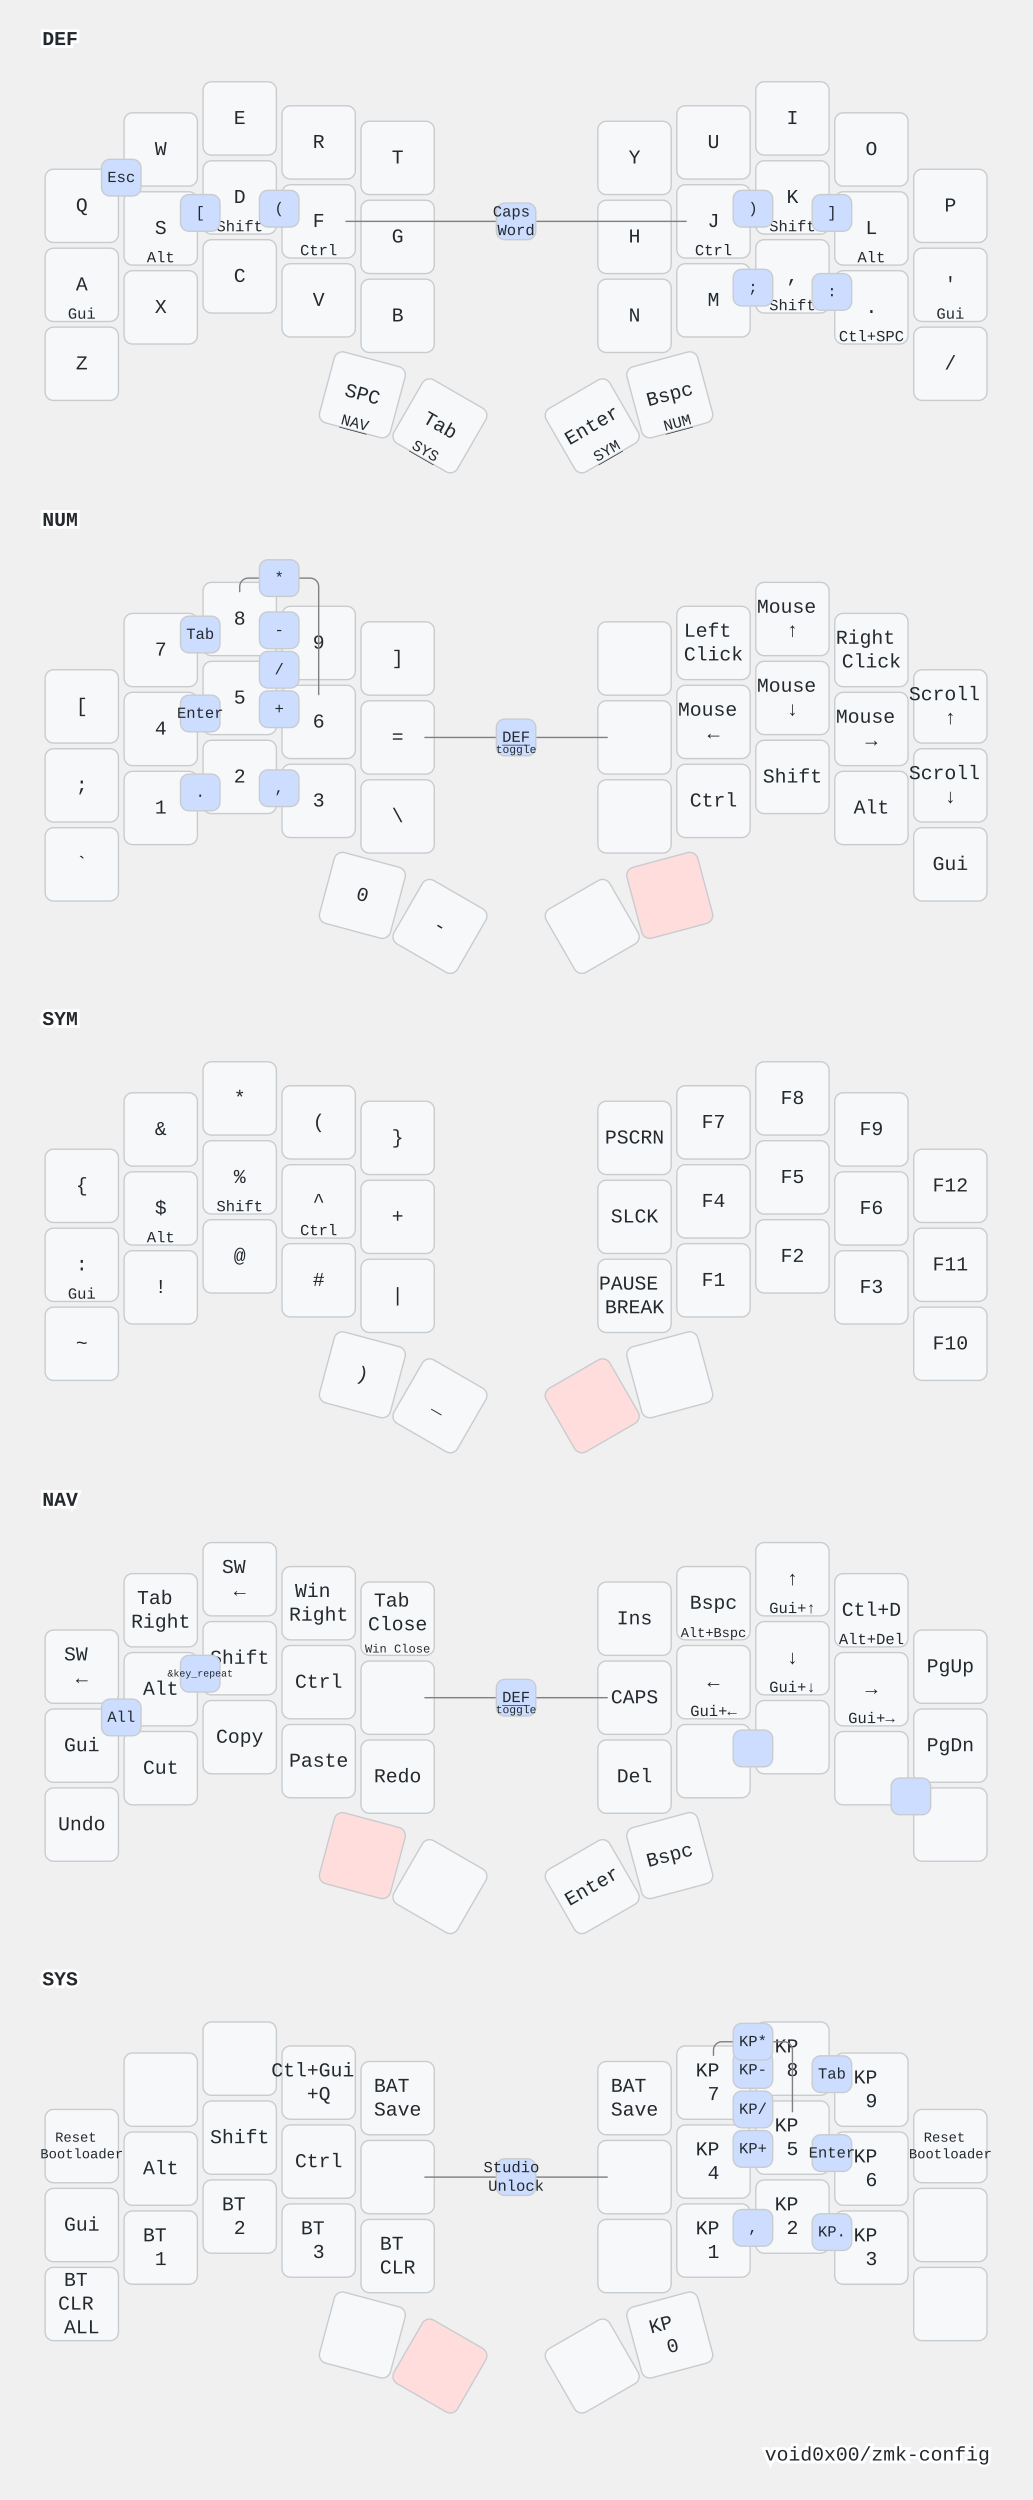
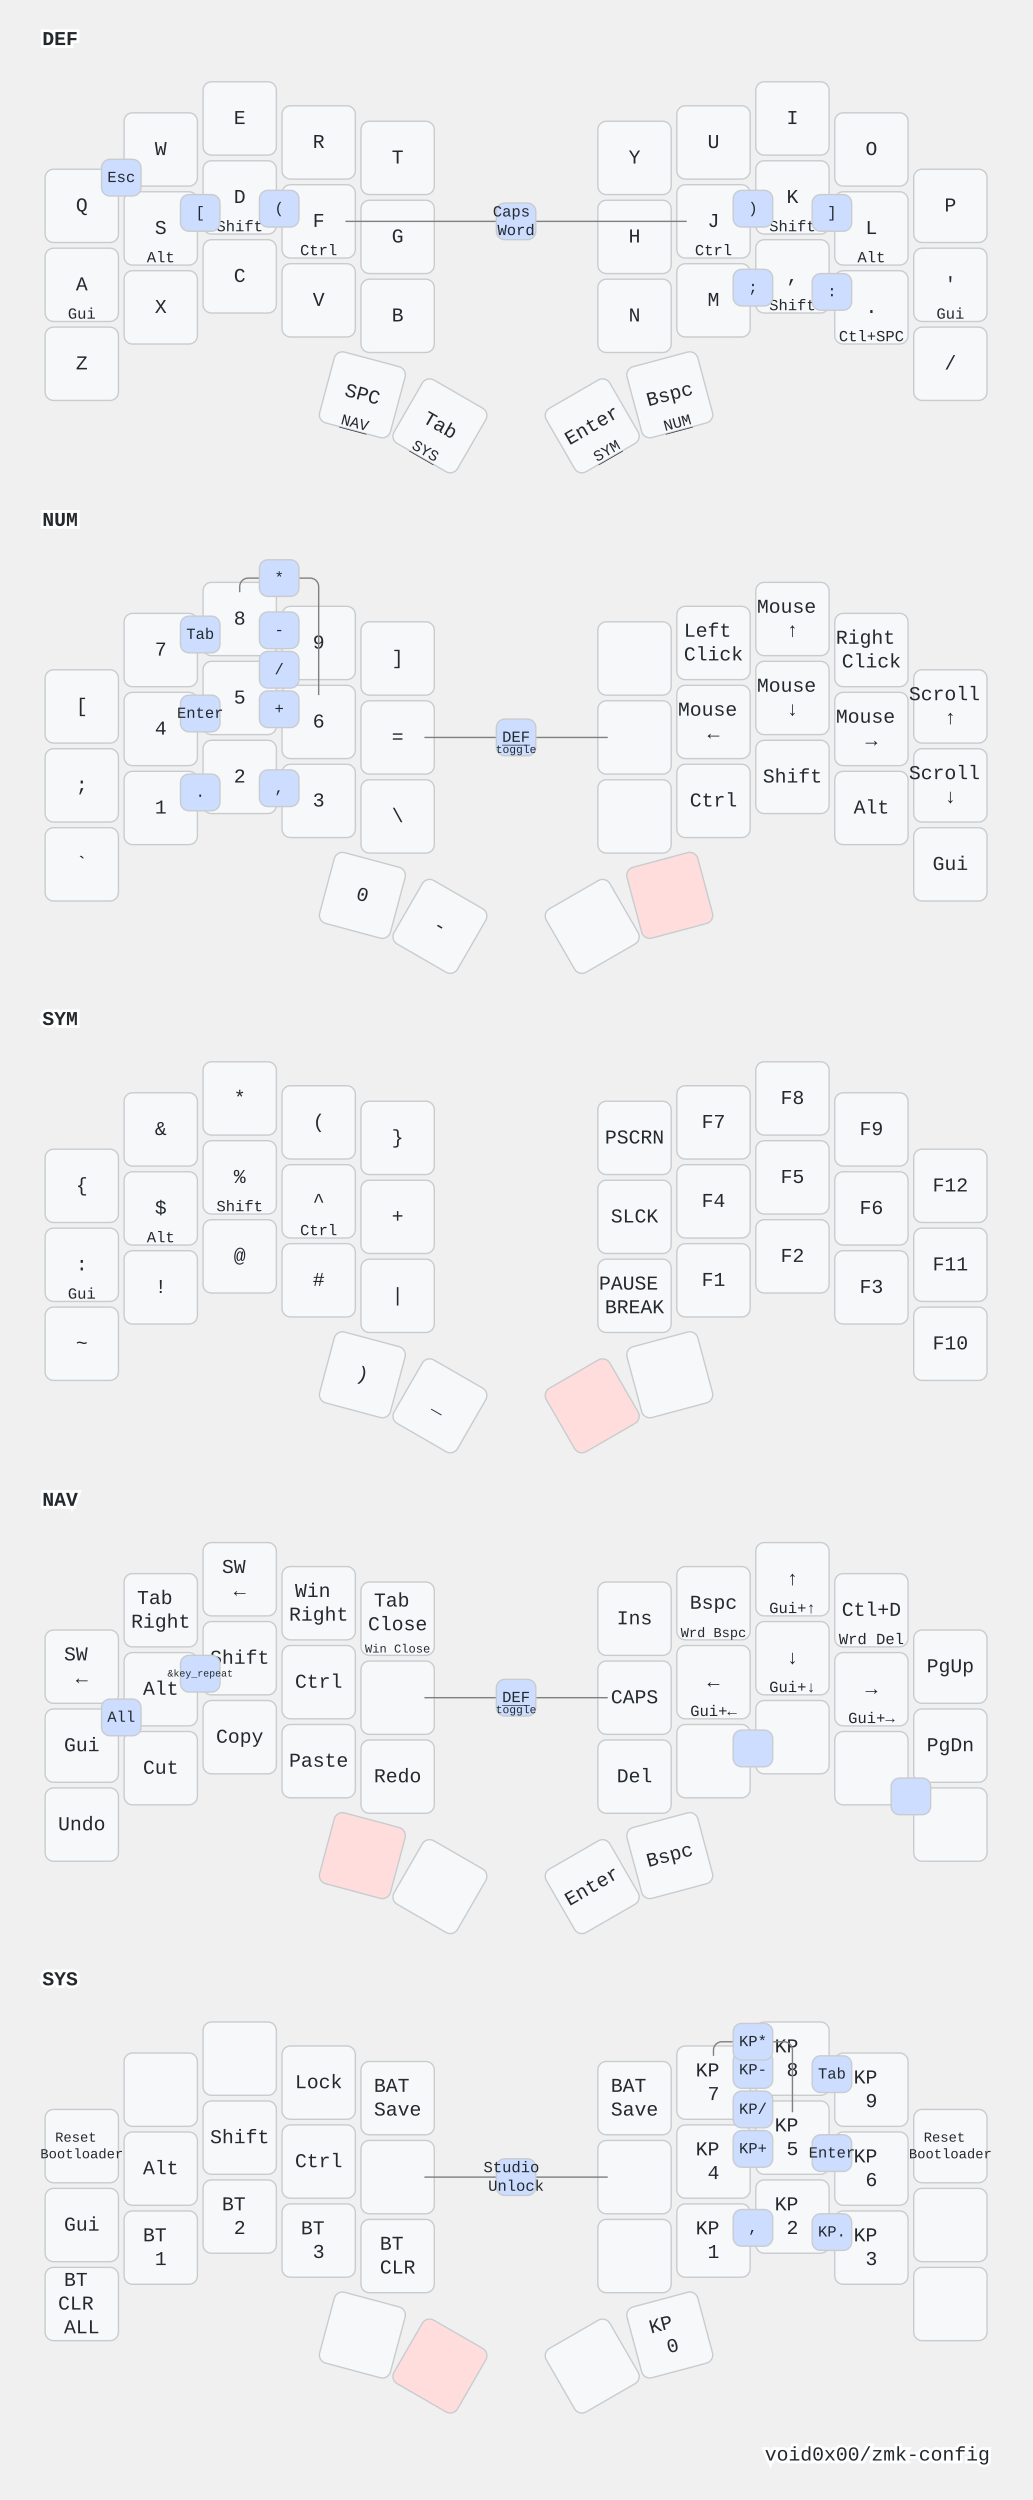
<svg xmlns="http://www.w3.org/2000/svg" xmlns:xlink="http://www.w3.org/1999/xlink" width="732" height="1773" viewBox="0 0 732 1773" class="keymap">
  <defs>/* start glyphs */
<svg id="mdi:play-pause">
      <svg id="mdi-play-pause" viewBox="0 0 24 24">
        <path d="M3,5V19L11,12M13,19H16V5H13M18,5V19H21V5" />
      </svg>
    </svg>
    <svg id="mdi:skip-backward">
      <svg id="mdi-skip-backward" viewBox="0 0 24 24">
        <path d="M20,5V19L13,12M6,5V19H4V5M13,5V19L6,12" />
      </svg>
    </svg>
    <svg id="mdi:skip-forward">
      <svg id="mdi-skip-forward" viewBox="0 0 24 24">
        <path d="M4,5V19L11,12M18,5V19H20V5M11,5V19L18,12" />
      </svg>
    </svg>
    <svg id="mdi:volume-high">
      <svg id="mdi-volume-high" viewBox="0 0 24 24">
        <path d="M14,3.23V5.29C16.89,6.15 19,8.83 19,12C19,15.17 16.89,17.84 14,18.7V20.77C18,19.86 21,16.28 21,12C21,7.72 18,4.14 14,3.23M16.5,12C16.5,10.23 15.5,8.71 14,7.97V16C15.5,15.29 16.5,13.76 16.5,12M3,9V15H7L12,20V4L7,9H3Z" />
      </svg>
    </svg>
    <svg id="mdi:volume-medium">
      <svg id="mdi-volume-medium" viewBox="0 0 24 24">
        <path d="M5,9V15H9L14,20V4L9,9M18.5,12C18.5,10.23 17.5,8.71 16,7.97V16C17.5,15.29 18.5,13.76 18.5,12Z" />
      </svg>
    </svg>
    <svg id="mdi:volume-off">
      <svg id="mdi-volume-off" viewBox="0 0 24 24">
        <path d="M12,4L9.91,6.09L12,8.18M4.27,3L3,4.27L7.73,9H3V15H7L12,20V13.27L16.25,17.53C15.58,18.04 14.83,18.46 14,18.7V20.77C15.38,20.45 16.63,19.82 17.68,18.96L19.73,21L21,19.73L12,10.73M19,12C19,12.94 18.8,13.82 18.46,14.64L19.97,16.15C20.62,14.91 21,13.5 21,12C21,7.72 18,4.14 14,3.23V5.29C16.89,6.15 19,8.83 19,12M16.5,12C16.5,10.23 15.5,8.71 14,7.97V10.18L16.45,12.63C16.5,12.43 16.5,12.21 16.5,12Z" />
      </svg>
    </svg>
  </defs>/* end glyphs */
<style>/* inherit to force styles through use tags */
svg path {
    fill: inherit;
}

/* font and background color specifications */
svg.keymap {
    font-family: SFMono-Regular,Consolas,Liberation Mono,Menlo,monospace;
    font-size: 14px;
    font-kerning: normal;
    text-rendering: optimizeLegibility;
    fill: #24292e;
}

/* default key styling */
rect.key {
    fill: #f6f8fa;
}

rect.key, rect.combo {
    stroke: #c9cccf;
    stroke-width: 1;
}

/* default key side styling, only used is draw_key_sides is set */
rect.side {
    filter: brightness(90%);
}

/* color accent for combo boxes */
rect.combo, rect.combo-separate {
    fill: #cdf;
}

/* color accent for held keys */
rect.held, rect.combo.held {
    fill: #fdd;
}

/* color accent for ghost (optional) keys */
rect.ghost, rect.combo.ghost {
    stroke-dasharray: 4, 4;
    stroke-width: 2;
}

text {
    text-anchor: middle;
    dominant-baseline: middle;
}

/* styling for layer labels */
text.label {
    font-weight: bold;
    text-anchor: start;
    stroke: white;
    stroke-width: 4;
    paint-order: stroke;
}

/* styling for optional footer */
text.footer {
    text-anchor: end;
    dominant-baseline: auto;
    stroke: white;
    stroke-width: 4;
    paint-order: stroke;
}

/* styling for combo tap, and key non-tap label text */
text.combo, text.hold, text.shifted, text.left, text.right, text.tl, text.tr, text.bl, text.br {
    font-size: 11px;
}

text.hold, text.bl, text.br {
    text-anchor: middle;
    dominant-baseline: auto;
}

text.shifted, text.tl, text.tr {
    text-anchor: middle;
    dominant-baseline: hanging;
}

text.left, text.tl, text.bl {
    text-anchor: start;
}

text.right, text.tr, text.br {
    text-anchor: end;
}

text.layer-activator {
    text-decoration: underline;
}

/* styling for hold/shifted label text in combo box */
text.combo.hold, text.combo.shifted, text.combo.left, text.combo.right {
    font-size: 8px;
}

/* lighter symbol for transparent keys */
text.trans {
    fill: #7b7e81;
}

/* styling for combo dendrons */
path.combo {
    stroke-width: 1;
    stroke: gray;
    fill: none;
}

/* Start Tabler Icons Cleanup */
/* cannot use height/width with glyphs */
.icon-tabler &gt; path {
    fill: inherit;
    stroke: inherit;
    stroke-width: 2;
}
/* hide tabler's default box */
.icon-tabler &gt; path[stroke="none"][fill="none"] {
    visibility: hidden;
}
/* End Tabler Icons Cleanup */

@media (prefers-color-scheme: dark) {
svg.keymap { fill: #d1d6db; }
rect.key { fill: #3f4750; }
rect.key, rect.combo { stroke: #60666c; }
rect.combo, rect.combo-separate { fill: #1f3d7a; }
rect.held, rect.combo.held { fill: #854747; }
text.label, text.footer { stroke: black; }
text.trans { fill: #7e8184; }
path.combo { stroke: #7f7f7f; }

}</style>
  <g transform="translate(30, 0)" class="layer-DEF">
    <text x="0" y="28" class="label" id="DEF">DEF</text>
    <g transform="translate(0, 56)">
      <g transform="translate(28, 90)" class="key keypos-0">
        <rect rx="6" ry="6" x="-26" y="-26" width="52" height="52" class="key" />
        <text x="0" y="0" class="key tap">Q</text>
      </g>
      <g transform="translate(84, 50)" class="key keypos-1">
        <rect rx="6" ry="6" x="-26" y="-26" width="52" height="52" class="key" />
        <text x="0" y="0" class="key tap">W</text>
      </g>
      <g transform="translate(140, 28)" class="key keypos-2">
        <rect rx="6" ry="6" x="-26" y="-26" width="52" height="52" class="key" />
        <text x="0" y="0" class="key tap">E</text>
      </g>
      <g transform="translate(196, 45)" class="key keypos-3">
        <rect rx="6" ry="6" x="-26" y="-26" width="52" height="52" class="key" />
        <text x="0" y="0" class="key tap">R</text>
      </g>
      <g transform="translate(252, 56)" class="key keypos-4">
        <rect rx="6" ry="6" x="-26" y="-26" width="52" height="52" class="key" />
        <text x="0" y="0" class="key tap">T</text>
      </g>
      <g transform="translate(420, 56)" class="key keypos-5">
        <rect rx="6" ry="6" x="-26" y="-26" width="52" height="52" class="key" />
        <text x="0" y="0" class="key tap">Y</text>
      </g>
      <g transform="translate(476, 45)" class="key keypos-6">
        <rect rx="6" ry="6" x="-26" y="-26" width="52" height="52" class="key" />
        <text x="0" y="0" class="key tap">U</text>
      </g>
      <g transform="translate(532, 28)" class="key keypos-7">
        <rect rx="6" ry="6" x="-26" y="-26" width="52" height="52" class="key" />
        <text x="0" y="0" class="key tap">I</text>
      </g>
      <g transform="translate(588, 50)" class="key keypos-8">
        <rect rx="6" ry="6" x="-26" y="-26" width="52" height="52" class="key" />
        <text x="0" y="0" class="key tap">O</text>
      </g>
      <g transform="translate(644, 90)" class="key keypos-9">
        <rect rx="6" ry="6" x="-26" y="-26" width="52" height="52" class="key" />
        <text x="0" y="0" class="key tap">P</text>
      </g>
      <g transform="translate(28, 146)" class="key keypos-10">
        <rect rx="6" ry="6" x="-26" y="-26" width="52" height="52" class="key" />
        <text x="0" y="0" class="key tap">A</text>
        <text x="0" y="24" class="key hold">Gui</text>
      </g>
      <g transform="translate(84, 106)" class="key keypos-11">
        <rect rx="6" ry="6" x="-26" y="-26" width="52" height="52" class="key" />
        <text x="0" y="0" class="key tap">S</text>
        <text x="0" y="24" class="key hold">Alt</text>
      </g>
      <g transform="translate(140, 84)" class="key keypos-12">
        <rect rx="6" ry="6" x="-26" y="-26" width="52" height="52" class="key" />
        <text x="0" y="0" class="key tap">D</text>
        <text x="0" y="24" class="key hold">Shift</text>
      </g>
      <g transform="translate(196, 101)" class="key keypos-13">
        <rect rx="6" ry="6" x="-26" y="-26" width="52" height="52" class="key" />
        <text x="0" y="0" class="key tap">F</text>
        <text x="0" y="24" class="key hold">Ctrl</text>
      </g>
      <g transform="translate(252, 112)" class="key keypos-14">
        <rect rx="6" ry="6" x="-26" y="-26" width="52" height="52" class="key" />
        <text x="0" y="0" class="key tap">G</text>
      </g>
      <g transform="translate(420, 112)" class="key keypos-15">
        <rect rx="6" ry="6" x="-26" y="-26" width="52" height="52" class="key" />
        <text x="0" y="0" class="key tap">H</text>
      </g>
      <g transform="translate(476, 101)" class="key keypos-16">
        <rect rx="6" ry="6" x="-26" y="-26" width="52" height="52" class="key" />
        <text x="0" y="0" class="key tap">J</text>
        <text x="0" y="24" class="key hold">Ctrl</text>
      </g>
      <g transform="translate(532, 84)" class="key keypos-17">
        <rect rx="6" ry="6" x="-26" y="-26" width="52" height="52" class="key" />
        <text x="0" y="0" class="key tap">K</text>
        <text x="0" y="24" class="key hold">Shift</text>
      </g>
      <g transform="translate(588, 106)" class="key keypos-18">
        <rect rx="6" ry="6" x="-26" y="-26" width="52" height="52" class="key" />
        <text x="0" y="0" class="key tap">L</text>
        <text x="0" y="24" class="key hold">Alt</text>
      </g>
      <g transform="translate(644, 146)" class="key keypos-19">
        <rect rx="6" ry="6" x="-26" y="-26" width="52" height="52" class="key" />
        <text x="0" y="0" class="key tap">'</text>
        <text x="0" y="24" class="key hold">Gui</text>
      </g>
      <g transform="translate(28, 202)" class="key keypos-20">
        <rect rx="6" ry="6" x="-26" y="-26" width="52" height="52" class="key" />
        <text x="0" y="0" class="key tap">Z</text>
      </g>
      <g transform="translate(84, 162)" class="key keypos-21">
        <rect rx="6" ry="6" x="-26" y="-26" width="52" height="52" class="key" />
        <text x="0" y="0" class="key tap">X</text>
      </g>
      <g transform="translate(140, 140)" class="key keypos-22">
        <rect rx="6" ry="6" x="-26" y="-26" width="52" height="52" class="key" />
        <text x="0" y="0" class="key tap">C</text>
      </g>
      <g transform="translate(196, 157)" class="key keypos-23">
        <rect rx="6" ry="6" x="-26" y="-26" width="52" height="52" class="key" />
        <text x="0" y="0" class="key tap">V</text>
      </g>
      <g transform="translate(252, 168)" class="key keypos-24">
        <rect rx="6" ry="6" x="-26" y="-26" width="52" height="52" class="key" />
        <text x="0" y="0" class="key tap">B</text>
      </g>
      <g transform="translate(420, 168)" class="key keypos-25">
        <rect rx="6" ry="6" x="-26" y="-26" width="52" height="52" class="key" />
        <text x="0" y="0" class="key tap">N</text>
      </g>
      <g transform="translate(476, 157)" class="key keypos-26">
        <rect rx="6" ry="6" x="-26" y="-26" width="52" height="52" class="key" />
        <text x="0" y="0" class="key tap">M</text>
      </g>
      <g transform="translate(532, 140)" class="key keypos-27">
        <rect rx="6" ry="6" x="-26" y="-26" width="52" height="52" class="key" />
        <text x="0" y="0" class="key tap">,</text>
        <text x="0" y="24" class="key hold">Shift</text>
      </g>
      <g transform="translate(588, 162)" class="key keypos-28">
        <rect rx="6" ry="6" x="-26" y="-26" width="52" height="52" class="key" />
        <text x="0" y="0" class="key tap">.</text>
        <text x="0" y="24" class="key hold">Ctl+SPC</text>
      </g>
      <g transform="translate(644, 202)" class="key keypos-29">
        <rect rx="6" ry="6" x="-26" y="-26" width="52" height="52" class="key" />
        <text x="0" y="0" class="key tap">/</text>
      </g>
      <g transform="translate(227, 224) rotate(15.0)" class="key keypos-30">
        <rect rx="6" ry="6" x="-26" y="-26" width="52" height="52" class="key" />
        <text x="0" y="0" class="key tap">SPC</text>
        <a href="#NAV">
          <text x="0" y="24" class="key hold layer-activator">NAV</text>
        </a>
      </g>
      <g transform="translate(282, 246) rotate(30.0)" class="key keypos-31">
        <rect rx="6" ry="6" x="-26" y="-26" width="52" height="52" class="key" />
        <text x="0" y="0" class="key tap">Tab</text>
        <a href="#SYS">
          <text x="0" y="24" class="key hold layer-activator">SYS</text>
        </a>
      </g>
      <g transform="translate(390, 246) rotate(-30.0)" class="key keypos-32">
        <rect rx="6" ry="6" x="-26" y="-26" width="52" height="52" class="key" />
        <text x="0" y="0" class="key tap">Enter</text>
        <a href="#SYM">
          <text x="0" y="24" class="key hold layer-activator">SYM</text>
        </a>
      </g>
      <g transform="translate(445, 224) rotate(-15.0)" class="key keypos-33">
        <rect rx="6" ry="6" x="-26" y="-26" width="52" height="52" class="key" />
        <text x="0" y="0" class="key tap">Bspc</text>
        <a href="#NUM">
          <text x="0" y="24" class="key hold layer-activator">NUM</text>
        </a>
      </g>
      <g class="combo combopos-0">
        <rect rx="6" ry="6" x="42" y="57" width="28" height="26" class="combo" />
        <text x="56" y="70" class="combo tap">Esc</text>
      </g>
      <g class="combo combopos-1">
        <rect rx="6" ry="6" x="154" y="79" width="28" height="26" class="combo" />
        <text x="168" y="92" class="combo tap">(</text>
      </g>
      <g class="combo combopos-2">
        <rect rx="6" ry="6" x="490" y="79" width="28" height="26" class="combo" />
        <text x="504" y="92" class="combo tap">)</text>
      </g>
      <g class="combo combopos-3">
        <rect rx="6" ry="6" x="98" y="82" width="28" height="26" class="combo" />
        <text x="112" y="95" class="combo tap">[</text>
      </g>
      <g class="combo combopos-4">
        <rect rx="6" ry="6" x="546" y="82" width="28" height="26" class="combo" />
        <text x="560" y="95" class="combo tap">]</text>
      </g>
      <g class="combo combopos-5">
        <rect rx="6" ry="6" x="490" y="135" width="28" height="26" class="combo" />
        <text x="504" y="148" class="combo tap">;</text>
      </g>
      <g class="combo combopos-6">
        <rect rx="6" ry="6" x="546" y="138" width="28" height="26" class="combo" />
        <text x="560" y="151" class="combo tap">:</text>
      </g>
      <g class="combo combopos-7">
        <path d="M336,101 l-121,0" class="combo" />
        <path d="M336,101 l121,0" class="combo" />
        <rect rx="6" ry="6" x="322" y="88" width="28" height="26" class="combo" />
        <text x="336" y="101" class="combo tap">
          <tspan x="336" dy="-0.6em">Caps</tspan>
          <tspan x="336" dy="1.2em">Word</tspan>
        </text>
      </g>
    </g>
  </g>
  <g transform="translate(30, 341)" class="layer-NUM">
    <text x="0" y="28" class="label" id="NUM">NUM</text>
    <g transform="translate(0, 70)">
      <g transform="translate(28, 90)" class="key keypos-0">
        <rect rx="6" ry="6" x="-26" y="-26" width="52" height="52" class="key" />
        <text x="0" y="0" class="key tap">[</text>
      </g>
      <g transform="translate(84, 50)" class="key keypos-1">
        <rect rx="6" ry="6" x="-26" y="-26" width="52" height="52" class="key" />
        <text x="0" y="0" class="key tap">7</text>
      </g>
      <g transform="translate(140, 28)" class="key keypos-2">
        <rect rx="6" ry="6" x="-26" y="-26" width="52" height="52" class="key" />
        <text x="0" y="0" class="key tap">8</text>
      </g>
      <g transform="translate(196, 45)" class="key keypos-3">
        <rect rx="6" ry="6" x="-26" y="-26" width="52" height="52" class="key" />
        <text x="0" y="0" class="key tap">9</text>
      </g>
      <g transform="translate(252, 56)" class="key keypos-4">
        <rect rx="6" ry="6" x="-26" y="-26" width="52" height="52" class="key" />
        <text x="0" y="0" class="key tap">]</text>
      </g>
      <g transform="translate(420, 56)" class="key keypos-5">
        <rect rx="6" ry="6" x="-26" y="-26" width="52" height="52" class="key" />
      </g>
      <g transform="translate(476, 45)" class="key keypos-6">
        <rect rx="6" ry="6" x="-26" y="-26" width="52" height="52" class="key" />
        <text x="0" y="0" class="key tap">
          <tspan x="0" dy="-0.6em">Left</tspan>
          <tspan x="0" dy="1.2em">Click</tspan>
        </text>
      </g>
      <g transform="translate(532, 28)" class="key keypos-7">
        <rect rx="6" ry="6" x="-26" y="-26" width="52" height="52" class="key" />
        <text x="0" y="0" class="key tap">
          <tspan x="0" dy="-0.6em">Mouse</tspan>
          <tspan x="0" dy="1.2em">↑</tspan>
        </text>
      </g>
      <g transform="translate(588, 50)" class="key keypos-8">
        <rect rx="6" ry="6" x="-26" y="-26" width="52" height="52" class="key" />
        <text x="0" y="0" class="key tap">
          <tspan x="0" dy="-0.6em">Right</tspan>
          <tspan x="0" dy="1.2em">Click</tspan>
        </text>
      </g>
      <g transform="translate(644, 90)" class="key keypos-9">
        <rect rx="6" ry="6" x="-26" y="-26" width="52" height="52" class="key" />
        <text x="0" y="0" class="key tap">
          <tspan x="0" dy="-0.6em">Scroll</tspan>
          <tspan x="0" dy="1.2em">↑</tspan>
        </text>
      </g>
      <g transform="translate(28, 146)" class="key keypos-10">
        <rect rx="6" ry="6" x="-26" y="-26" width="52" height="52" class="key" />
        <text x="0" y="0" class="key tap">;</text>
      </g>
      <g transform="translate(84, 106)" class="key keypos-11">
        <rect rx="6" ry="6" x="-26" y="-26" width="52" height="52" class="key" />
        <text x="0" y="0" class="key tap">4</text>
      </g>
      <g transform="translate(140, 84)" class="key keypos-12">
        <rect rx="6" ry="6" x="-26" y="-26" width="52" height="52" class="key" />
        <text x="0" y="0" class="key tap">5</text>
      </g>
      <g transform="translate(196, 101)" class="key keypos-13">
        <rect rx="6" ry="6" x="-26" y="-26" width="52" height="52" class="key" />
        <text x="0" y="0" class="key tap">6</text>
      </g>
      <g transform="translate(252, 112)" class="key keypos-14">
        <rect rx="6" ry="6" x="-26" y="-26" width="52" height="52" class="key" />
        <text x="0" y="0" class="key tap">=</text>
      </g>
      <g transform="translate(420, 112)" class="key keypos-15">
        <rect rx="6" ry="6" x="-26" y="-26" width="52" height="52" class="key" />
      </g>
      <g transform="translate(476, 101)" class="key keypos-16">
        <rect rx="6" ry="6" x="-26" y="-26" width="52" height="52" class="key" />
        <text x="0" y="0" class="key tap">
          <tspan x="0" dy="-0.6em">Mouse</tspan>
          <tspan x="0" dy="1.2em">←</tspan>
        </text>
      </g>
      <g transform="translate(532, 84)" class="key keypos-17">
        <rect rx="6" ry="6" x="-26" y="-26" width="52" height="52" class="key" />
        <text x="0" y="0" class="key tap">
          <tspan x="0" dy="-0.6em">Mouse</tspan>
          <tspan x="0" dy="1.2em">↓</tspan>
        </text>
      </g>
      <g transform="translate(588, 106)" class="key keypos-18">
        <rect rx="6" ry="6" x="-26" y="-26" width="52" height="52" class="key" />
        <text x="0" y="0" class="key tap">
          <tspan x="0" dy="-0.6em">Mouse</tspan>
          <tspan x="0" dy="1.2em">→</tspan>
        </text>
      </g>
      <g transform="translate(644, 146)" class="key keypos-19">
        <rect rx="6" ry="6" x="-26" y="-26" width="52" height="52" class="key" />
        <text x="0" y="0" class="key tap">
          <tspan x="0" dy="-0.6em">Scroll</tspan>
          <tspan x="0" dy="1.2em">↓</tspan>
        </text>
      </g>
      <g transform="translate(28, 202)" class="key keypos-20">
        <rect rx="6" ry="6" x="-26" y="-26" width="52" height="52" class="key" />
        <text x="0" y="0" class="key tap">`</text>
      </g>
      <g transform="translate(84, 162)" class="key keypos-21">
        <rect rx="6" ry="6" x="-26" y="-26" width="52" height="52" class="key" />
        <text x="0" y="0" class="key tap">1</text>
      </g>
      <g transform="translate(140, 140)" class="key keypos-22">
        <rect rx="6" ry="6" x="-26" y="-26" width="52" height="52" class="key" />
        <text x="0" y="0" class="key tap">2</text>
      </g>
      <g transform="translate(196, 157)" class="key keypos-23">
        <rect rx="6" ry="6" x="-26" y="-26" width="52" height="52" class="key" />
        <text x="0" y="0" class="key tap">3</text>
      </g>
      <g transform="translate(252, 168)" class="key keypos-24">
        <rect rx="6" ry="6" x="-26" y="-26" width="52" height="52" class="key" />
        <text x="0" y="0" class="key tap">\</text>
      </g>
      <g transform="translate(420, 168)" class="key keypos-25">
        <rect rx="6" ry="6" x="-26" y="-26" width="52" height="52" class="key" />
      </g>
      <g transform="translate(476, 157)" class="key keypos-26">
        <rect rx="6" ry="6" x="-26" y="-26" width="52" height="52" class="key" />
        <text x="0" y="0" class="key tap">Ctrl</text>
      </g>
      <g transform="translate(532, 140)" class="key keypos-27">
        <rect rx="6" ry="6" x="-26" y="-26" width="52" height="52" class="key" />
        <text x="0" y="0" class="key tap">Shift</text>
      </g>
      <g transform="translate(588, 162)" class="key keypos-28">
        <rect rx="6" ry="6" x="-26" y="-26" width="52" height="52" class="key" />
        <text x="0" y="0" class="key tap">Alt</text>
      </g>
      <g transform="translate(644, 202)" class="key keypos-29">
        <rect rx="6" ry="6" x="-26" y="-26" width="52" height="52" class="key" />
        <text x="0" y="0" class="key tap">Gui</text>
      </g>
      <g transform="translate(227, 224) rotate(15.0)" class="key keypos-30">
        <rect rx="6" ry="6" x="-26" y="-26" width="52" height="52" class="key" />
        <text x="0" y="0" class="key tap">0</text>
      </g>
      <g transform="translate(282, 246) rotate(30.0)" class="key keypos-31">
        <rect rx="6" ry="6" x="-26" y="-26" width="52" height="52" class="key" />
        <text x="0" y="0" class="key tap">-</text>
      </g>
      <g transform="translate(390, 246) rotate(-30.0)" class="key trans keypos-32">
        <rect rx="6" ry="6" x="-26" y="-26" width="52" height="52" class="key trans" />
      </g>
      <g transform="translate(445, 224) rotate(-15.0)" class="key held keypos-33">
        <rect rx="6" ry="6" x="-26" y="-26" width="52" height="52" class="key held" />
      </g>
      <g class="combo combopos-0">
        <path d="M336,112 l-65,0" class="combo" />
        <path d="M336,112 l65,0" class="combo" />
        <rect rx="6" ry="6" x="322" y="99" width="28" height="26" class="combo" />
        <a href="#DEF">
          <text x="336" y="112" class="combo tap layer-activator">DEF</text>
        </a>
        <text x="336" y="123" class="combo hold">toggle</text>
      </g>
      <g class="combo combopos-1">
        <rect rx="6" ry="6" x="154" y="79" width="28" height="26" class="combo" />
        <text x="168" y="92" class="combo tap">+</text>
      </g>
      <g class="combo combopos-2">
        <rect rx="6" ry="6" x="154" y="23" width="28" height="26" class="combo" />
        <text x="168" y="36" class="combo tap">-</text>
      </g>
      <g class="combo combopos-3">
        <path d="M168,-1 h-22 a6.0,6.0 0 0 0 -6.0,6.0 v4" class="combo" />
        <path d="M168,-1 h22 a6.0,6.0 0 0 1 6.0,6.0 v77" class="combo" />
        <rect rx="6" ry="6" x="154" y="-14" width="28" height="26" class="combo" />
        <text x="168" y="-1" class="combo tap">*</text>
      </g>
      <g class="combo combopos-4">
        <rect rx="6" ry="6" x="154" y="51" width="28" height="26" class="combo" />
        <text x="168" y="64" class="combo tap">/</text>
      </g>
      <g class="combo combopos-5">
        <rect rx="6" ry="6" x="154" y="135" width="28" height="26" class="combo" />
        <text x="168" y="148" class="combo tap">,</text>
      </g>
      <g class="combo combopos-6">
        <rect rx="6" ry="6" x="98" y="138" width="28" height="26" class="combo" />
        <text x="112" y="151" class="combo tap">.</text>
      </g>
      <g class="combo combopos-7">
        <rect rx="6" ry="6" x="98" y="82" width="28" height="26" class="combo" />
        <text x="112" y="95" class="combo tap">Enter</text>
      </g>
      <g class="combo combopos-8">
        <rect rx="6" ry="6" x="98" y="26" width="28" height="26" class="combo" />
        <text x="112" y="39" class="combo tap">Tab</text>
      </g>
    </g>
  </g>
  <g transform="translate(30, 695)" class="layer-SYM">
    <text x="0" y="28" class="label" id="SYM">SYM</text>
    <g transform="translate(0, 56)">
      <g transform="translate(28, 90)" class="key keypos-0">
        <rect rx="6" ry="6" x="-26" y="-26" width="52" height="52" class="key" />
        <text x="0" y="0" class="key tap">{</text>
      </g>
      <g transform="translate(84, 50)" class="key keypos-1">
        <rect rx="6" ry="6" x="-26" y="-26" width="52" height="52" class="key" />
        <text x="0" y="0" class="key tap">&amp;</text>
      </g>
      <g transform="translate(140, 28)" class="key keypos-2">
        <rect rx="6" ry="6" x="-26" y="-26" width="52" height="52" class="key" />
        <text x="0" y="0" class="key tap">*</text>
      </g>
      <g transform="translate(196, 45)" class="key keypos-3">
        <rect rx="6" ry="6" x="-26" y="-26" width="52" height="52" class="key" />
        <text x="0" y="0" class="key tap">(</text>
      </g>
      <g transform="translate(252, 56)" class="key keypos-4">
        <rect rx="6" ry="6" x="-26" y="-26" width="52" height="52" class="key" />
        <text x="0" y="0" class="key tap">}</text>
      </g>
      <g transform="translate(420, 56)" class="key keypos-5">
        <rect rx="6" ry="6" x="-26" y="-26" width="52" height="52" class="key" />
        <text x="0" y="0" class="key tap">PSCRN</text>
      </g>
      <g transform="translate(476, 45)" class="key keypos-6">
        <rect rx="6" ry="6" x="-26" y="-26" width="52" height="52" class="key" />
        <text x="0" y="0" class="key tap">F7</text>
      </g>
      <g transform="translate(532, 28)" class="key keypos-7">
        <rect rx="6" ry="6" x="-26" y="-26" width="52" height="52" class="key" />
        <text x="0" y="0" class="key tap">F8</text>
      </g>
      <g transform="translate(588, 50)" class="key keypos-8">
        <rect rx="6" ry="6" x="-26" y="-26" width="52" height="52" class="key" />
        <text x="0" y="0" class="key tap">F9</text>
      </g>
      <g transform="translate(644, 90)" class="key keypos-9">
        <rect rx="6" ry="6" x="-26" y="-26" width="52" height="52" class="key" />
        <text x="0" y="0" class="key tap">F12</text>
      </g>
      <g transform="translate(28, 146)" class="key keypos-10">
        <rect rx="6" ry="6" x="-26" y="-26" width="52" height="52" class="key" />
        <text x="0" y="0" class="key tap">:</text>
        <text x="0" y="24" class="key hold">Gui</text>
      </g>
      <g transform="translate(84, 106)" class="key keypos-11">
        <rect rx="6" ry="6" x="-26" y="-26" width="52" height="52" class="key" />
        <text x="0" y="0" class="key tap">$</text>
        <text x="0" y="24" class="key hold">Alt</text>
      </g>
      <g transform="translate(140, 84)" class="key keypos-12">
        <rect rx="6" ry="6" x="-26" y="-26" width="52" height="52" class="key" />
        <text x="0" y="0" class="key tap">%</text>
        <text x="0" y="24" class="key hold">Shift</text>
      </g>
      <g transform="translate(196, 101)" class="key keypos-13">
        <rect rx="6" ry="6" x="-26" y="-26" width="52" height="52" class="key" />
        <text x="0" y="0" class="key tap">^</text>
        <text x="0" y="24" class="key hold">Ctrl</text>
      </g>
      <g transform="translate(252, 112)" class="key keypos-14">
        <rect rx="6" ry="6" x="-26" y="-26" width="52" height="52" class="key" />
        <text x="0" y="0" class="key tap">+</text>
      </g>
      <g transform="translate(420, 112)" class="key keypos-15">
        <rect rx="6" ry="6" x="-26" y="-26" width="52" height="52" class="key" />
        <text x="0" y="0" class="key tap">SLCK</text>
      </g>
      <g transform="translate(476, 101)" class="key keypos-16">
        <rect rx="6" ry="6" x="-26" y="-26" width="52" height="52" class="key" />
        <text x="0" y="0" class="key tap">F4</text>
      </g>
      <g transform="translate(532, 84)" class="key keypos-17">
        <rect rx="6" ry="6" x="-26" y="-26" width="52" height="52" class="key" />
        <text x="0" y="0" class="key tap">F5</text>
      </g>
      <g transform="translate(588, 106)" class="key keypos-18">
        <rect rx="6" ry="6" x="-26" y="-26" width="52" height="52" class="key" />
        <text x="0" y="0" class="key tap">F6</text>
      </g>
      <g transform="translate(644, 146)" class="key keypos-19">
        <rect rx="6" ry="6" x="-26" y="-26" width="52" height="52" class="key" />
        <text x="0" y="0" class="key tap">F11</text>
      </g>
      <g transform="translate(28, 202)" class="key keypos-20">
        <rect rx="6" ry="6" x="-26" y="-26" width="52" height="52" class="key" />
        <text x="0" y="0" class="key tap">~</text>
      </g>
      <g transform="translate(84, 162)" class="key keypos-21">
        <rect rx="6" ry="6" x="-26" y="-26" width="52" height="52" class="key" />
        <text x="0" y="0" class="key tap">!</text>
      </g>
      <g transform="translate(140, 140)" class="key keypos-22">
        <rect rx="6" ry="6" x="-26" y="-26" width="52" height="52" class="key" />
        <text x="0" y="0" class="key tap">@</text>
      </g>
      <g transform="translate(196, 157)" class="key keypos-23">
        <rect rx="6" ry="6" x="-26" y="-26" width="52" height="52" class="key" />
        <text x="0" y="0" class="key tap">#</text>
      </g>
      <g transform="translate(252, 168)" class="key keypos-24">
        <rect rx="6" ry="6" x="-26" y="-26" width="52" height="52" class="key" />
        <text x="0" y="0" class="key tap">|</text>
      </g>
      <g transform="translate(420, 168)" class="key keypos-25">
        <rect rx="6" ry="6" x="-26" y="-26" width="52" height="52" class="key" />
        <text x="0" y="0" class="key tap">
          <tspan x="0" dy="-0.6em">PAUSE</tspan>
          <tspan x="0" dy="1.2em">BREAK</tspan>
        </text>
      </g>
      <g transform="translate(476, 157)" class="key keypos-26">
        <rect rx="6" ry="6" x="-26" y="-26" width="52" height="52" class="key" />
        <text x="0" y="0" class="key tap">F1</text>
      </g>
      <g transform="translate(532, 140)" class="key keypos-27">
        <rect rx="6" ry="6" x="-26" y="-26" width="52" height="52" class="key" />
        <text x="0" y="0" class="key tap">F2</text>
      </g>
      <g transform="translate(588, 162)" class="key keypos-28">
        <rect rx="6" ry="6" x="-26" y="-26" width="52" height="52" class="key" />
        <text x="0" y="0" class="key tap">F3</text>
      </g>
      <g transform="translate(644, 202)" class="key keypos-29">
        <rect rx="6" ry="6" x="-26" y="-26" width="52" height="52" class="key" />
        <text x="0" y="0" class="key tap">F10</text>
      </g>
      <g transform="translate(227, 224) rotate(15.0)" class="key keypos-30">
        <rect rx="6" ry="6" x="-26" y="-26" width="52" height="52" class="key" />
        <text x="0" y="0" class="key tap">)</text>
      </g>
      <g transform="translate(282, 246) rotate(30.0)" class="key keypos-31">
        <rect rx="6" ry="6" x="-26" y="-26" width="52" height="52" class="key" />
        <text x="0" y="0" class="key tap">_</text>
      </g>
      <g transform="translate(390, 246) rotate(-30.0)" class="key held keypos-32">
        <rect rx="6" ry="6" x="-26" y="-26" width="52" height="52" class="key held" />
      </g>
      <g transform="translate(445, 224) rotate(-15.0)" class="key trans keypos-33">
        <rect rx="6" ry="6" x="-26" y="-26" width="52" height="52" class="key trans" />
      </g>
    </g>
  </g>
  <g transform="translate(30, 1036)" class="layer-NAV">
    <text x="0" y="28" class="label" id="NAV">NAV</text>
    <g transform="translate(0, 56)">
      <g transform="translate(28, 90)" class="key keypos-0">
        <rect rx="6" ry="6" x="-26" y="-26" width="52" height="52" class="key" />
        <text x="0" y="0" class="key tap">
          <tspan x="0" dy="-0.6em">SW</tspan>
          <tspan x="0" dy="1.2em">←</tspan>
        </text>
      </g>
      <g transform="translate(84, 50)" class="key keypos-1">
        <rect rx="6" ry="6" x="-26" y="-26" width="52" height="52" class="key" />
        <text x="0" y="0" class="key tap">
          <tspan x="0" dy="-0.6em">Tab</tspan>
          <tspan x="0" dy="1.2em">Right</tspan>
        </text>
      </g>
      <g transform="translate(140, 28)" class="key keypos-2">
        <rect rx="6" ry="6" x="-26" y="-26" width="52" height="52" class="key" />
        <text x="0" y="0" class="key tap">
          <tspan x="0" dy="-0.6em">SW</tspan>
          <tspan x="0" dy="1.2em">←</tspan>
        </text>
      </g>
      <g transform="translate(196, 45)" class="key keypos-3">
        <rect rx="6" ry="6" x="-26" y="-26" width="52" height="52" class="key" />
        <text x="0" y="0" class="key tap">
          <tspan x="0" dy="-0.6em">Win</tspan>
          <tspan x="0" dy="1.2em">Right</tspan>
        </text>
      </g>
      <g transform="translate(252, 56)" class="key keypos-4">
        <rect rx="6" ry="6" x="-26" y="-26" width="52" height="52" class="key" />
        <text x="0" y="0" class="key tap">
          <tspan x="0" dy="-0.9em">Tab</tspan>
          <tspan x="0" dy="1.2em">Close</tspan>
        </text>
        <text x="0" y="24" class="key hold">
          <tspan style="font-size: 78%">Win Close</tspan>
        </text>
      </g>
      <g transform="translate(420, 56)" class="key keypos-5">
        <rect rx="6" ry="6" x="-26" y="-26" width="52" height="52" class="key" />
        <text x="0" y="0" class="key tap">Ins</text>
      </g>
      <g transform="translate(476, 45)" class="key keypos-6">
        <rect rx="6" ry="6" x="-26" y="-26" width="52" height="52" class="key" />
        <text x="0" y="0" class="key tap">Bspc</text>
        <text x="0" y="24" class="key hold">
-           <tspan style="font-size: 88%">Alt+Bspc</tspan>
+           <tspan style="font-size: 88%">Wrd Bspc</tspan>
        </text>
      </g>
      <g transform="translate(532, 28)" class="key keypos-7">
        <rect rx="6" ry="6" x="-26" y="-26" width="52" height="52" class="key" />
        <text x="0" y="0" class="key tap">↑</text>
        <text x="0" y="24" class="key hold">Gui+↑</text>
      </g>
      <g transform="translate(588, 50)" class="key keypos-8">
        <rect rx="6" ry="6" x="-26" y="-26" width="52" height="52" class="key" />
        <text x="0" y="0" class="key tap">Ctl+D</text>
-         <text x="0" y="24" class="key hold">Alt+Del</text>
+         <text x="0" y="24" class="key hold">Wrd Del</text>
      </g>
      <g transform="translate(644, 90)" class="key keypos-9">
        <rect rx="6" ry="6" x="-26" y="-26" width="52" height="52" class="key" />
        <text x="0" y="0" class="key tap">PgUp</text>
      </g>
      <g transform="translate(28, 146)" class="key keypos-10">
        <rect rx="6" ry="6" x="-26" y="-26" width="52" height="52" class="key" />
        <text x="0" y="0" class="key tap">Gui</text>
      </g>
      <g transform="translate(84, 106)" class="key keypos-11">
        <rect rx="6" ry="6" x="-26" y="-26" width="52" height="52" class="key" />
        <text x="0" y="0" class="key tap">Alt</text>
      </g>
      <g transform="translate(140, 84)" class="key keypos-12">
        <rect rx="6" ry="6" x="-26" y="-26" width="52" height="52" class="key" />
        <text x="0" y="0" class="key tap">Shift</text>
      </g>
      <g transform="translate(196, 101)" class="key keypos-13">
        <rect rx="6" ry="6" x="-26" y="-26" width="52" height="52" class="key" />
        <text x="0" y="0" class="key tap">Ctrl</text>
      </g>
      <g transform="translate(252, 112)" class="key keypos-14">
        <rect rx="6" ry="6" x="-26" y="-26" width="52" height="52" class="key" />
      </g>
      <g transform="translate(420, 112)" class="key keypos-15">
        <rect rx="6" ry="6" x="-26" y="-26" width="52" height="52" class="key" />
        <text x="0" y="0" class="key tap">CAPS</text>
      </g>
      <g transform="translate(476, 101)" class="key keypos-16">
        <rect rx="6" ry="6" x="-26" y="-26" width="52" height="52" class="key" />
        <text x="0" y="0" class="key tap">←</text>
        <text x="0" y="24" class="key hold">Gui+←</text>
      </g>
      <g transform="translate(532, 84)" class="key keypos-17">
        <rect rx="6" ry="6" x="-26" y="-26" width="52" height="52" class="key" />
        <text x="0" y="0" class="key tap">↓</text>
        <text x="0" y="24" class="key hold">Gui+↓</text>
      </g>
      <g transform="translate(588, 106)" class="key keypos-18">
        <rect rx="6" ry="6" x="-26" y="-26" width="52" height="52" class="key" />
        <text x="0" y="0" class="key tap">→</text>
        <text x="0" y="24" class="key hold">Gui+→</text>
      </g>
      <g transform="translate(644, 146)" class="key keypos-19">
        <rect rx="6" ry="6" x="-26" y="-26" width="52" height="52" class="key" />
        <text x="0" y="0" class="key tap">PgDn</text>
      </g>
      <g transform="translate(28, 202)" class="key keypos-20">
        <rect rx="6" ry="6" x="-26" y="-26" width="52" height="52" class="key" />
        <text x="0" y="0" class="key tap">Undo</text>
      </g>
      <g transform="translate(84, 162)" class="key keypos-21">
        <rect rx="6" ry="6" x="-26" y="-26" width="52" height="52" class="key" />
        <text x="0" y="0" class="key tap">Cut</text>
      </g>
      <g transform="translate(140, 140)" class="key keypos-22">
        <rect rx="6" ry="6" x="-26" y="-26" width="52" height="52" class="key" />
        <text x="0" y="0" class="key tap">Copy</text>
      </g>
      <g transform="translate(196, 157)" class="key keypos-23">
        <rect rx="6" ry="6" x="-26" y="-26" width="52" height="52" class="key" />
        <text x="0" y="0" class="key tap">Paste</text>
      </g>
      <g transform="translate(252, 168)" class="key keypos-24">
        <rect rx="6" ry="6" x="-26" y="-26" width="52" height="52" class="key" />
        <text x="0" y="0" class="key tap">Redo</text>
      </g>
      <g transform="translate(420, 168)" class="key keypos-25">
        <rect rx="6" ry="6" x="-26" y="-26" width="52" height="52" class="key" />
        <text x="0" y="0" class="key tap">Del</text>
      </g>
      <g transform="translate(476, 157)" class="key keypos-26">
        <rect rx="6" ry="6" x="-26" y="-26" width="52" height="52" class="key" />
        <use href="#mdi:skip-backward" xlink:href="#mdi:skip-backward" x="-7" y="-7" height="14" width="14.0" class="key tap glyph mdi:skip-backward" />
      </g>
      <g transform="translate(532, 140)" class="key keypos-27">
        <rect rx="6" ry="6" x="-26" y="-26" width="52" height="52" class="key" />
        <use href="#mdi:skip-forward" xlink:href="#mdi:skip-forward" x="-7" y="-7" height="14" width="14.0" class="key tap glyph mdi:skip-forward" />
      </g>
      <g transform="translate(588, 162)" class="key keypos-28">
        <rect rx="6" ry="6" x="-26" y="-26" width="52" height="52" class="key" />
        <use href="#mdi:volume-medium" xlink:href="#mdi:volume-medium" x="-7" y="-7" height="14" width="14.0" class="key tap glyph mdi:volume-medium" />
      </g>
      <g transform="translate(644, 202)" class="key keypos-29">
        <rect rx="6" ry="6" x="-26" y="-26" width="52" height="52" class="key" />
        <use href="#mdi:volume-high" xlink:href="#mdi:volume-high" x="-7" y="-7" height="14" width="14.0" class="key tap glyph mdi:volume-high" />
      </g>
      <g transform="translate(227, 224) rotate(15.0)" class="key held keypos-30">
        <rect rx="6" ry="6" x="-26" y="-26" width="52" height="52" class="key held" />
      </g>
      <g transform="translate(282, 246) rotate(30.0)" class="key trans keypos-31">
        <rect rx="6" ry="6" x="-26" y="-26" width="52" height="52" class="key trans" />
      </g>
      <g transform="translate(390, 246) rotate(-30.0)" class="key keypos-32">
        <rect rx="6" ry="6" x="-26" y="-26" width="52" height="52" class="key" />
        <text x="0" y="0" class="key tap">Enter</text>
      </g>
      <g transform="translate(445, 224) rotate(-15.0)" class="key keypos-33">
        <rect rx="6" ry="6" x="-26" y="-26" width="52" height="52" class="key" />
        <text x="0" y="0" class="key tap">Bspc</text>
      </g>
      <g class="combo combopos-0">
        <rect rx="6" ry="6" x="42" y="113" width="28" height="26" class="combo" />
        <text x="56" y="126" class="combo tap">All</text>
      </g>
      <g class="combo combopos-1">
        <rect rx="6" ry="6" x="98" y="82" width="28" height="26" class="combo" />
        <text x="112" y="95" class="combo tap">
          <tspan style="font-size: 64%">&amp;key_repeat</tspan>
        </text>
      </g>
      <g class="combo combopos-2">
        <rect rx="6" ry="6" x="602" y="169" width="28" height="26" class="combo" />
        <use href="#mdi:volume-off" xlink:href="#mdi:volume-off" x="609" y="175" height="14" width="14.0" class="combo tap glyph mdi:volume-off" />
      </g>
      <g class="combo combopos-3">
        <rect rx="6" ry="6" x="490" y="135" width="28" height="26" class="combo" />
        <use href="#mdi:play-pause" xlink:href="#mdi:play-pause" x="497" y="141" height="14" width="14.0" class="combo tap glyph mdi:play-pause" />
      </g>
      <g class="combo combopos-4">
        <path d="M336,112 l-65,0" class="combo" />
        <path d="M336,112 l65,0" class="combo" />
        <rect rx="6" ry="6" x="322" y="99" width="28" height="26" class="combo" />
        <a href="#DEF">
          <text x="336" y="112" class="combo tap layer-activator">DEF</text>
        </a>
        <text x="336" y="123" class="combo hold">toggle</text>
      </g>
    </g>
  </g>
  <g transform="translate(30, 1376)" class="layer-SYS">
    <text x="0" y="28" class="label" id="SYS">SYS</text>
    <g transform="translate(0, 56)">
      <g transform="translate(28, 90)" class="key keypos-0">
        <rect rx="6" ry="6" x="-26" y="-26" width="52" height="52" class="key" />
        <text x="0" y="0" class="key tap">
          <tspan x="0" dy="-0.6em" style="font-size: 70%">Reset</tspan>
          <tspan x="0" dy="1.2em" style="font-size: 70%">Bootloader</tspan>
        </text>
      </g>
      <g transform="translate(84, 50)" class="key keypos-1">
        <rect rx="6" ry="6" x="-26" y="-26" width="52" height="52" class="key" />
      </g>
      <g transform="translate(140, 28)" class="key keypos-2">
        <rect rx="6" ry="6" x="-26" y="-26" width="52" height="52" class="key" />
      </g>
      <g transform="translate(196, 45)" class="key keypos-3">
        <rect rx="6" ry="6" x="-26" y="-26" width="52" height="52" class="key" />
-         <text x="0" y="0" class="key tap">
-           <tspan x="0" dy="-0.6em">Ctl+Gui</tspan>
-           <tspan x="0" dy="1.2em">+Q</tspan>
-         </text>
+         <text x="0" y="0" class="key tap">Lock</text>
      </g>
      <g transform="translate(252, 56)" class="key keypos-4">
        <rect rx="6" ry="6" x="-26" y="-26" width="52" height="52" class="key" />
        <text x="0" y="0" class="key tap">
          <tspan x="0" dy="-0.6em">BAT</tspan>
          <tspan x="0" dy="1.2em">Save</tspan>
        </text>
      </g>
      <g transform="translate(420, 56)" class="key keypos-5">
        <rect rx="6" ry="6" x="-26" y="-26" width="52" height="52" class="key" />
        <text x="0" y="0" class="key tap">
          <tspan x="0" dy="-0.6em">BAT</tspan>
          <tspan x="0" dy="1.2em">Save</tspan>
        </text>
      </g>
      <g transform="translate(476, 45)" class="key keypos-6">
        <rect rx="6" ry="6" x="-26" y="-26" width="52" height="52" class="key" />
        <text x="0" y="0" class="key tap">
          <tspan x="0" dy="-0.6em">KP</tspan>
          <tspan x="0" dy="1.2em">7</tspan>
        </text>
      </g>
      <g transform="translate(532, 28)" class="key keypos-7">
        <rect rx="6" ry="6" x="-26" y="-26" width="52" height="52" class="key" />
        <text x="0" y="0" class="key tap">
          <tspan x="0" dy="-0.6em">KP</tspan>
          <tspan x="0" dy="1.2em">8</tspan>
        </text>
      </g>
      <g transform="translate(588, 50)" class="key keypos-8">
        <rect rx="6" ry="6" x="-26" y="-26" width="52" height="52" class="key" />
        <text x="0" y="0" class="key tap">
          <tspan x="0" dy="-0.6em">KP</tspan>
          <tspan x="0" dy="1.2em">9</tspan>
        </text>
      </g>
      <g transform="translate(644, 90)" class="key keypos-9">
        <rect rx="6" ry="6" x="-26" y="-26" width="52" height="52" class="key" />
        <text x="0" y="0" class="key tap">
          <tspan x="0" dy="-0.6em" style="font-size: 70%">Reset</tspan>
          <tspan x="0" dy="1.2em" style="font-size: 70%">Bootloader</tspan>
        </text>
      </g>
      <g transform="translate(28, 146)" class="key keypos-10">
        <rect rx="6" ry="6" x="-26" y="-26" width="52" height="52" class="key" />
        <text x="0" y="0" class="key tap">Gui</text>
      </g>
      <g transform="translate(84, 106)" class="key keypos-11">
        <rect rx="6" ry="6" x="-26" y="-26" width="52" height="52" class="key" />
        <text x="0" y="0" class="key tap">Alt</text>
      </g>
      <g transform="translate(140, 84)" class="key keypos-12">
        <rect rx="6" ry="6" x="-26" y="-26" width="52" height="52" class="key" />
        <text x="0" y="0" class="key tap">Shift</text>
      </g>
      <g transform="translate(196, 101)" class="key keypos-13">
        <rect rx="6" ry="6" x="-26" y="-26" width="52" height="52" class="key" />
        <text x="0" y="0" class="key tap">Ctrl</text>
      </g>
      <g transform="translate(252, 112)" class="key keypos-14">
        <rect rx="6" ry="6" x="-26" y="-26" width="52" height="52" class="key" />
      </g>
      <g transform="translate(420, 112)" class="key keypos-15">
        <rect rx="6" ry="6" x="-26" y="-26" width="52" height="52" class="key" />
      </g>
      <g transform="translate(476, 101)" class="key keypos-16">
        <rect rx="6" ry="6" x="-26" y="-26" width="52" height="52" class="key" />
        <text x="0" y="0" class="key tap">
          <tspan x="0" dy="-0.6em">KP</tspan>
          <tspan x="0" dy="1.2em">4</tspan>
        </text>
      </g>
      <g transform="translate(532, 84)" class="key keypos-17">
        <rect rx="6" ry="6" x="-26" y="-26" width="52" height="52" class="key" />
        <text x="0" y="0" class="key tap">
          <tspan x="0" dy="-0.6em">KP</tspan>
          <tspan x="0" dy="1.2em">5</tspan>
        </text>
      </g>
      <g transform="translate(588, 106)" class="key keypos-18">
        <rect rx="6" ry="6" x="-26" y="-26" width="52" height="52" class="key" />
        <text x="0" y="0" class="key tap">
          <tspan x="0" dy="-0.6em">KP</tspan>
          <tspan x="0" dy="1.2em">6</tspan>
        </text>
      </g>
      <g transform="translate(644, 146)" class="key keypos-19">
        <rect rx="6" ry="6" x="-26" y="-26" width="52" height="52" class="key" />
      </g>
      <g transform="translate(28, 202)" class="key keypos-20">
        <rect rx="6" ry="6" x="-26" y="-26" width="52" height="52" class="key" />
        <text x="0" y="0" class="key tap">
          <tspan x="0" dy="-1.2em">BT</tspan>
          <tspan x="0" dy="1.2em">CLR</tspan>
          <tspan x="0" dy="1.2em">ALL</tspan>
        </text>
      </g>
      <g transform="translate(84, 162)" class="key keypos-21">
        <rect rx="6" ry="6" x="-26" y="-26" width="52" height="52" class="key" />
        <text x="0" y="0" class="key tap">
          <tspan x="0" dy="-0.6em">BT</tspan>
          <tspan x="0" dy="1.2em">1</tspan>
        </text>
      </g>
      <g transform="translate(140, 140)" class="key keypos-22">
        <rect rx="6" ry="6" x="-26" y="-26" width="52" height="52" class="key" />
        <text x="0" y="0" class="key tap">
          <tspan x="0" dy="-0.6em">BT</tspan>
          <tspan x="0" dy="1.2em">2</tspan>
        </text>
      </g>
      <g transform="translate(196, 157)" class="key keypos-23">
        <rect rx="6" ry="6" x="-26" y="-26" width="52" height="52" class="key" />
        <text x="0" y="0" class="key tap">
          <tspan x="0" dy="-0.6em">BT</tspan>
          <tspan x="0" dy="1.2em">3</tspan>
        </text>
      </g>
      <g transform="translate(252, 168)" class="key keypos-24">
        <rect rx="6" ry="6" x="-26" y="-26" width="52" height="52" class="key" />
        <text x="0" y="0" class="key tap">
          <tspan x="0" dy="-0.6em">BT</tspan>
          <tspan x="0" dy="1.2em">CLR</tspan>
        </text>
      </g>
      <g transform="translate(420, 168)" class="key keypos-25">
        <rect rx="6" ry="6" x="-26" y="-26" width="52" height="52" class="key" />
      </g>
      <g transform="translate(476, 157)" class="key keypos-26">
        <rect rx="6" ry="6" x="-26" y="-26" width="52" height="52" class="key" />
        <text x="0" y="0" class="key tap">
          <tspan x="0" dy="-0.6em">KP</tspan>
          <tspan x="0" dy="1.2em">1</tspan>
        </text>
      </g>
      <g transform="translate(532, 140)" class="key keypos-27">
        <rect rx="6" ry="6" x="-26" y="-26" width="52" height="52" class="key" />
        <text x="0" y="0" class="key tap">
          <tspan x="0" dy="-0.6em">KP</tspan>
          <tspan x="0" dy="1.2em">2</tspan>
        </text>
      </g>
      <g transform="translate(588, 162)" class="key keypos-28">
        <rect rx="6" ry="6" x="-26" y="-26" width="52" height="52" class="key" />
        <text x="0" y="0" class="key tap">
          <tspan x="0" dy="-0.6em">KP</tspan>
          <tspan x="0" dy="1.2em">3</tspan>
        </text>
      </g>
      <g transform="translate(644, 202)" class="key keypos-29">
        <rect rx="6" ry="6" x="-26" y="-26" width="52" height="52" class="key" />
      </g>
      <g transform="translate(227, 224) rotate(15.0)" class="key trans keypos-30">
        <rect rx="6" ry="6" x="-26" y="-26" width="52" height="52" class="key trans" />
      </g>
      <g transform="translate(282, 246) rotate(30.0)" class="key held keypos-31">
        <rect rx="6" ry="6" x="-26" y="-26" width="52" height="52" class="key held" />
      </g>
      <g transform="translate(390, 246) rotate(-30.0)" class="key keypos-32">
        <rect rx="6" ry="6" x="-26" y="-26" width="52" height="52" class="key" />
      </g>
      <g transform="translate(445, 224) rotate(-15.0)" class="key keypos-33">
        <rect rx="6" ry="6" x="-26" y="-26" width="52" height="52" class="key" />
        <text x="0" y="0" class="key tap">
          <tspan x="0" dy="-0.6em">KP</tspan>
          <tspan x="0" dy="1.2em">0</tspan>
        </text>
      </g>
      <g class="combo combopos-0">
        <path d="M336,112 l-65,0" class="combo" />
        <path d="M336,112 l65,0" class="combo" />
        <rect rx="6" ry="6" x="322" y="99" width="28" height="26" class="combo" />
        <text x="336" y="112" class="combo tap">
          <tspan x="336" dy="-0.6em">Studio</tspan>
          <tspan x="336" dy="1.2em">Unlock</tspan>
        </text>
      </g>
      <g class="combo combopos-1">
        <rect rx="6" ry="6" x="490" y="79" width="28" height="26" class="combo" />
        <text x="504" y="92" class="combo tap">KP+</text>
      </g>
      <g class="combo combopos-2">
        <rect rx="6" ry="6" x="490" y="23" width="28" height="26" class="combo" />
        <text x="504" y="36" class="combo tap">KP-</text>
      </g>
      <g class="combo combopos-3">
        <path d="M504,16 h-22 a6.0,6.0 0 0 0 -6.0,6.0 v4" class="combo" />
        <path d="M504,16 h22 a6.0,6.0 0 0 1 6.0,6.0 v44" class="combo" />
        <rect rx="6" ry="6" x="490" y="3" width="28" height="26" class="combo" />
        <text x="504" y="16" class="combo tap">KP*</text>
      </g>
      <g class="combo combopos-4">
        <rect rx="6" ry="6" x="490" y="51" width="28" height="26" class="combo" />
        <text x="504" y="64" class="combo tap">KP/</text>
      </g>
      <g class="combo combopos-5">
        <rect rx="6" ry="6" x="490" y="135" width="28" height="26" class="combo" />
        <text x="504" y="148" class="combo tap">,</text>
      </g>
      <g class="combo combopos-6">
        <rect rx="6" ry="6" x="546" y="138" width="28" height="26" class="combo" />
        <text x="560" y="151" class="combo tap">KP.</text>
      </g>
      <g class="combo combopos-7">
        <rect rx="6" ry="6" x="546" y="82" width="28" height="26" class="combo" />
        <text x="560" y="95" class="combo tap">Enter</text>
      </g>
      <g class="combo combopos-8">
        <rect rx="6" ry="6" x="546" y="26" width="28" height="26" class="combo" />
        <text x="560" y="39" class="combo tap">Tab</text>
      </g>
    </g>
  </g>
  <text x="702.0" y="1745.0" class="footer">void0x00/zmk-config</text>
</svg>
